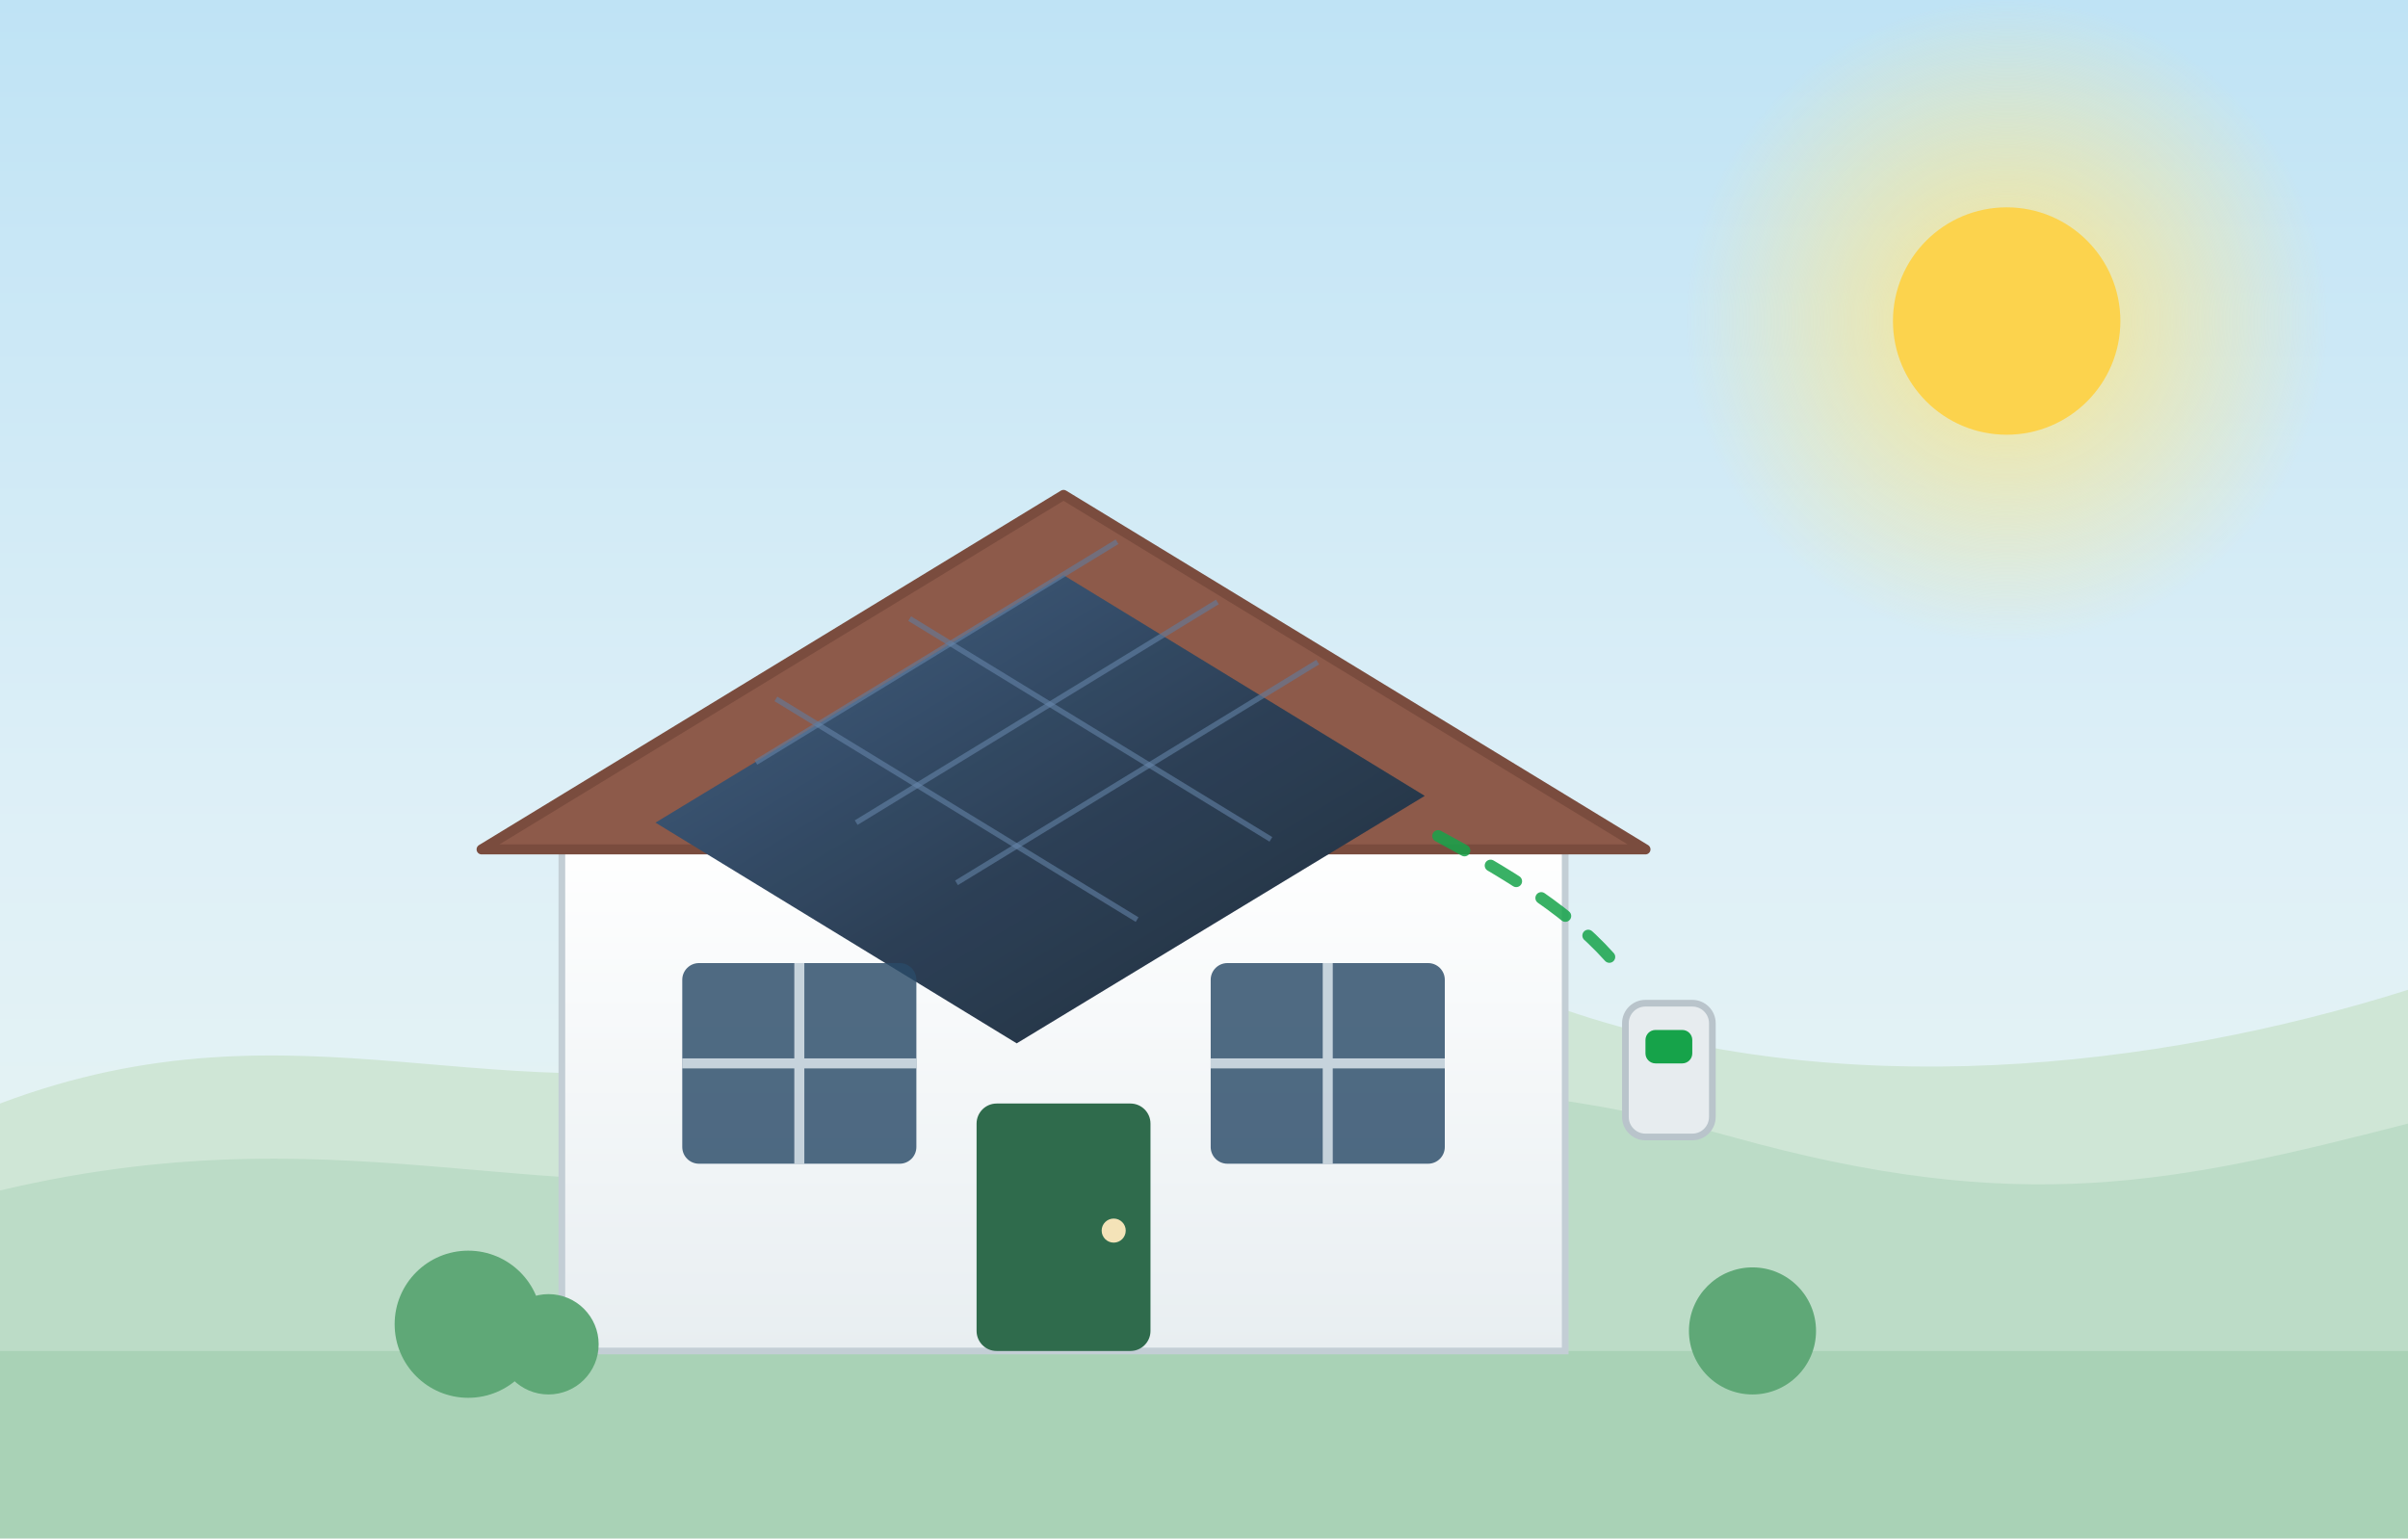
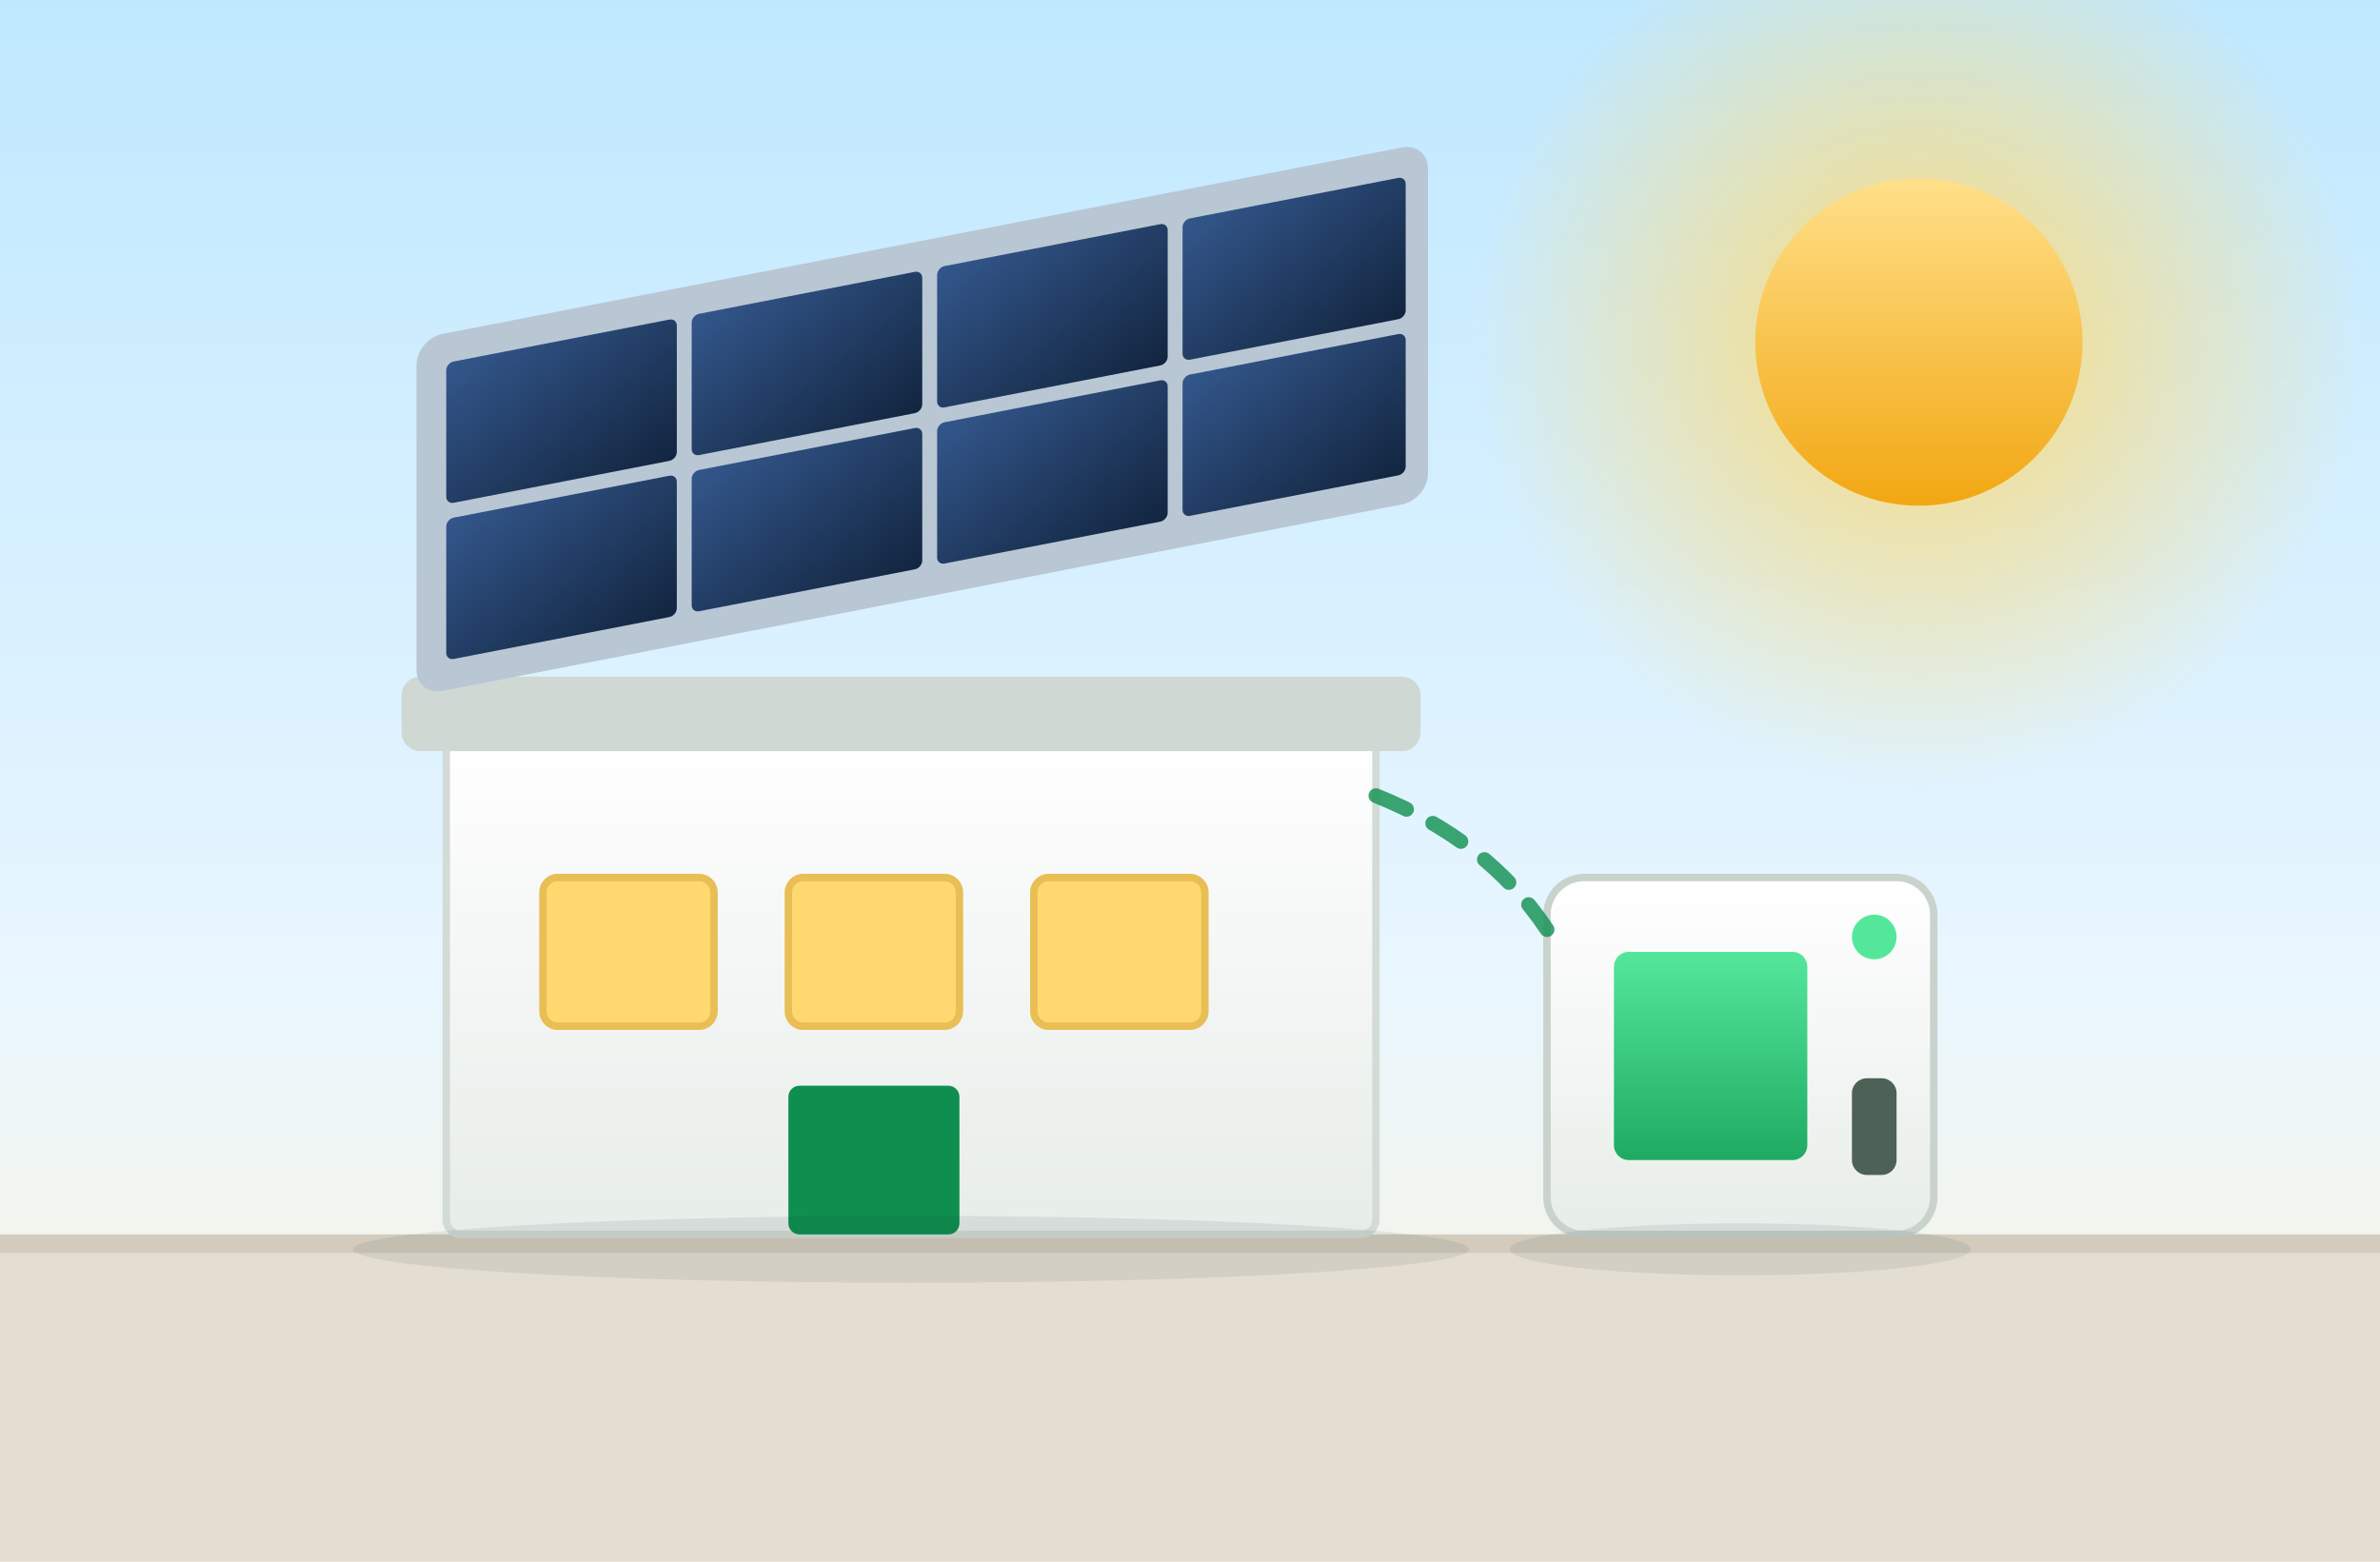
- <svg xmlns="http://www.w3.org/2000/svg" viewBox="0 0 720 460" role="img" aria-label="House with roof-mounted solar panels under a bright sky">
+ <svg xmlns="http://www.w3.org/2000/svg" viewBox="0 0 640 420" role="img">
  <defs>
    <linearGradient id="sky" x1="0" y1="0" x2="0" y2="1">
-       <stop offset="0%" stop-color="#bfe3f5" />
-       <stop offset="55%" stop-color="#dff0f7" />
-       <stop offset="100%" stop-color="#eaf6ef" />
+       <stop offset="0" stop-color="#bfe8ff" />
+       <stop offset=".62" stop-color="#e8f6ff" />
+       <stop offset="1" stop-color="#fff3d9" />
    </linearGradient>
-     <linearGradient id="roofGlass" x1="0" y1="0" x2="1" y2="1">
-       <stop offset="0%" stop-color="#33547b" />
-       <stop offset="55%" stop-color="#1a2f47" />
-       <stop offset="100%" stop-color="#0e1c2b" />
+     <radialGradient id="glow" cx=".5" cy=".5" r=".5">
+       <stop offset="0" stop-color="#ffd970" stop-opacity=".95" />
+       <stop offset="1" stop-color="#ffd970" stop-opacity="0" />
+     </radialGradient>
+     <linearGradient id="sunball" x1="0" y1="0" x2="0" y2="1">
+       <stop offset="0" stop-color="#ffe08a" />
+       <stop offset="1" stop-color="#f2a712" />
+     </linearGradient>
+     <linearGradient id="pv" x1="0" y1="0" x2="1" y2="1">
+       <stop offset="0" stop-color="#33578c" />
+       <stop offset="1" stop-color="#12253f" />
    </linearGradient>
    <linearGradient id="wall" x1="0" y1="0" x2="0" y2="1">
-       <stop offset="0%" stop-color="#ffffff" />
-       <stop offset="100%" stop-color="#e8eef1" />
+       <stop offset="0" stop-color="#ffffff" />
+       <stop offset="1" stop-color="#e7ede9" />
    </linearGradient>
-     <radialGradient id="sunGlow" cx=".5" cy=".5" r=".5">
-       <stop offset="0%" stop-color="#fde68a" stop-opacity=".95" />
-       <stop offset="100%" stop-color="#fde68a" stop-opacity="0" />
-     </radialGradient>
+     <linearGradient id="cell" x1="0" y1="1" x2="0" y2="0">
+       <stop offset="0" stop-color="#1faa62" />
+       <stop offset="1" stop-color="#54e79b" />
+     </linearGradient>
  </defs>
-   <rect width="720" height="460" fill="url(#sky)" />
-   <circle cx="600" cy="96" r="96" fill="url(#sunGlow)" />
-   <circle cx="600" cy="96" r="34" fill="#fcd34d" />
-   <path d="M0 330c90-34 150 6 236-16s150-40 232-12 176 18 252-6v164H0z" fill="#cfe6d6" />
-   <path d="M0 356c110-26 168 12 268-10s164-30 250-6 132 14 202-4v124H0z" fill="#bcdcc7" />
-   <rect y="404" width="720" height="56" fill="#a9d2b6" />
-   <path d="M168 250h300v154H168z" fill="url(#wall)" />
-   <path d="M168 250h300v154H168z" fill="none" stroke="#c3ced5" stroke-width="2" />
-   <path d="M144 254L318 148l174 106z" fill="#8d5a4a" />
-   <path d="M144 254L318 148l174 106z" fill="none" stroke="#7a4c3e" stroke-width="3" stroke-linejoin="round" />
-   <g>
-     <path d="M196 246l122-74 108 66-122 74z" fill="url(#roofGlass)" />
-     <g fill="none" stroke="#5c7ea6" stroke-opacity=".55" stroke-width="1.6">
-       <path d="M226 228l108-66M256 246l108-66M286 264l108-66" />
-       <path d="M232 209l108 66M272 185l108 66" />
-     </g>
-     <path d="M196 246l122-74 108 66-122 74z" fill="#ffffff" opacity=".08" />
-   </g>
-   <g>
-     <rect x="204" y="288" width="70" height="60" rx="5" fill="#294a68" opacity=".82" />
-     <rect x="362" y="288" width="70" height="60" rx="5" fill="#294a68" opacity=".82" />
-     <g stroke="#eef5f9" stroke-width="3" opacity=".75">
-       <path d="M239 288v60M204 318h70M397 288v60M362 318h70" />
+   <rect width="640" height="420" fill="url(#sky)" />
+   <circle cx="516" cy="92" r="120" fill="url(#glow)" />
+   <circle cx="516" cy="92" r="44" fill="url(#sunball)" />
+   <rect y="332" width="640" height="88" fill="#e4ded2" />
+   <rect y="332" width="640" height="5" fill="#d3ccbd" />
+   <rect x="120" y="196" width="250" height="136" rx="4" fill="url(#wall)" stroke="#d3dbd6" stroke-width="2" />
+   <rect x="108" y="182" width="274" height="20" rx="5" fill="#cfd8d2" />
+   <rect x="146" y="236" width="46" height="40" rx="4" fill="#ffd970" stroke="#e8be55" stroke-width="2" />
+   <rect x="212" y="236" width="46" height="40" rx="4" fill="#ffd970" stroke="#e8be55" stroke-width="2" />
+   <rect x="278" y="236" width="46" height="40" rx="4" fill="#ffd970" stroke="#e8be55" stroke-width="2" />
+   <rect x="212" y="292" width="46" height="40" rx="3" fill="#0f8f4f" />
+   <g transform="translate(118 96) skewY(-11)">
+     <rect x="-6" y="-6" width="272" height="96" rx="7" fill="#b9c6d4" />
+     <g>
+       <rect x="2" y="2" width="62" height="38" rx="2" fill="url(#pv)" />
+       <rect x="68" y="2" width="62" height="38" rx="2" fill="url(#pv)" />
+       <rect x="134" y="2" width="62" height="38" rx="2" fill="url(#pv)" />
+       <rect x="200" y="2" width="60" height="38" rx="2" fill="url(#pv)" />
+       <rect x="2" y="44" width="62" height="38" rx="2" fill="url(#pv)" />
+       <rect x="68" y="44" width="62" height="38" rx="2" fill="url(#pv)" />
+       <rect x="134" y="44" width="62" height="38" rx="2" fill="url(#pv)" />
+       <rect x="200" y="44" width="60" height="38" rx="2" fill="url(#pv)" />
    </g>
  </g>
-   <rect x="292" y="330" width="52" height="74" rx="6" fill="#2f6b4c" />
-   <circle cx="333" cy="368" r="3.6" fill="#f4e3b8" />
-   <rect x="486" y="300" width="26" height="40" rx="6" fill="#e7ecef" stroke="#b9c4cb" stroke-width="2" />
-   <rect x="492" y="308" width="14" height="10" rx="3" fill="#16a34a" />
-   <g stroke="#16a34a" stroke-width="3.5" stroke-linecap="round" fill="none" opacity=".85">
-     <path d="M430 250c26 14 44 26 56 42" stroke-dasharray="9 9" />
-   </g>
-   <g fill="#5fa877">
-     <circle cx="140" cy="396" r="22" />
-     <circle cx="164" cy="402" r="15" />
-     <circle cx="524" cy="398" r="19" />
-   </g>
+   <rect x="416" y="236" width="104" height="96" rx="10" fill="url(#wall)" stroke="#c9d3cc" stroke-width="2" />
+   <rect x="434" y="256" width="52" height="56" rx="4" fill="url(#cell)" />
+   <circle cx="504" cy="252" r="6" fill="#54e79b" />
+   <rect x="498" y="290" width="12" height="26" rx="4" fill="#4d6156" />
+   <path d="M370 214 Q400 226 416 250" fill="none" stroke="#0f8f4f" stroke-width="4" stroke-linecap="round" stroke-dasharray="9 8" opacity=".8" />
+   <ellipse cx="245" cy="336" rx="150" ry="9" fill="#0d1a14" opacity=".08" />
+   <ellipse cx="468" cy="336" rx="62" ry="7" fill="#0d1a14" opacity=".08" />
</svg>
